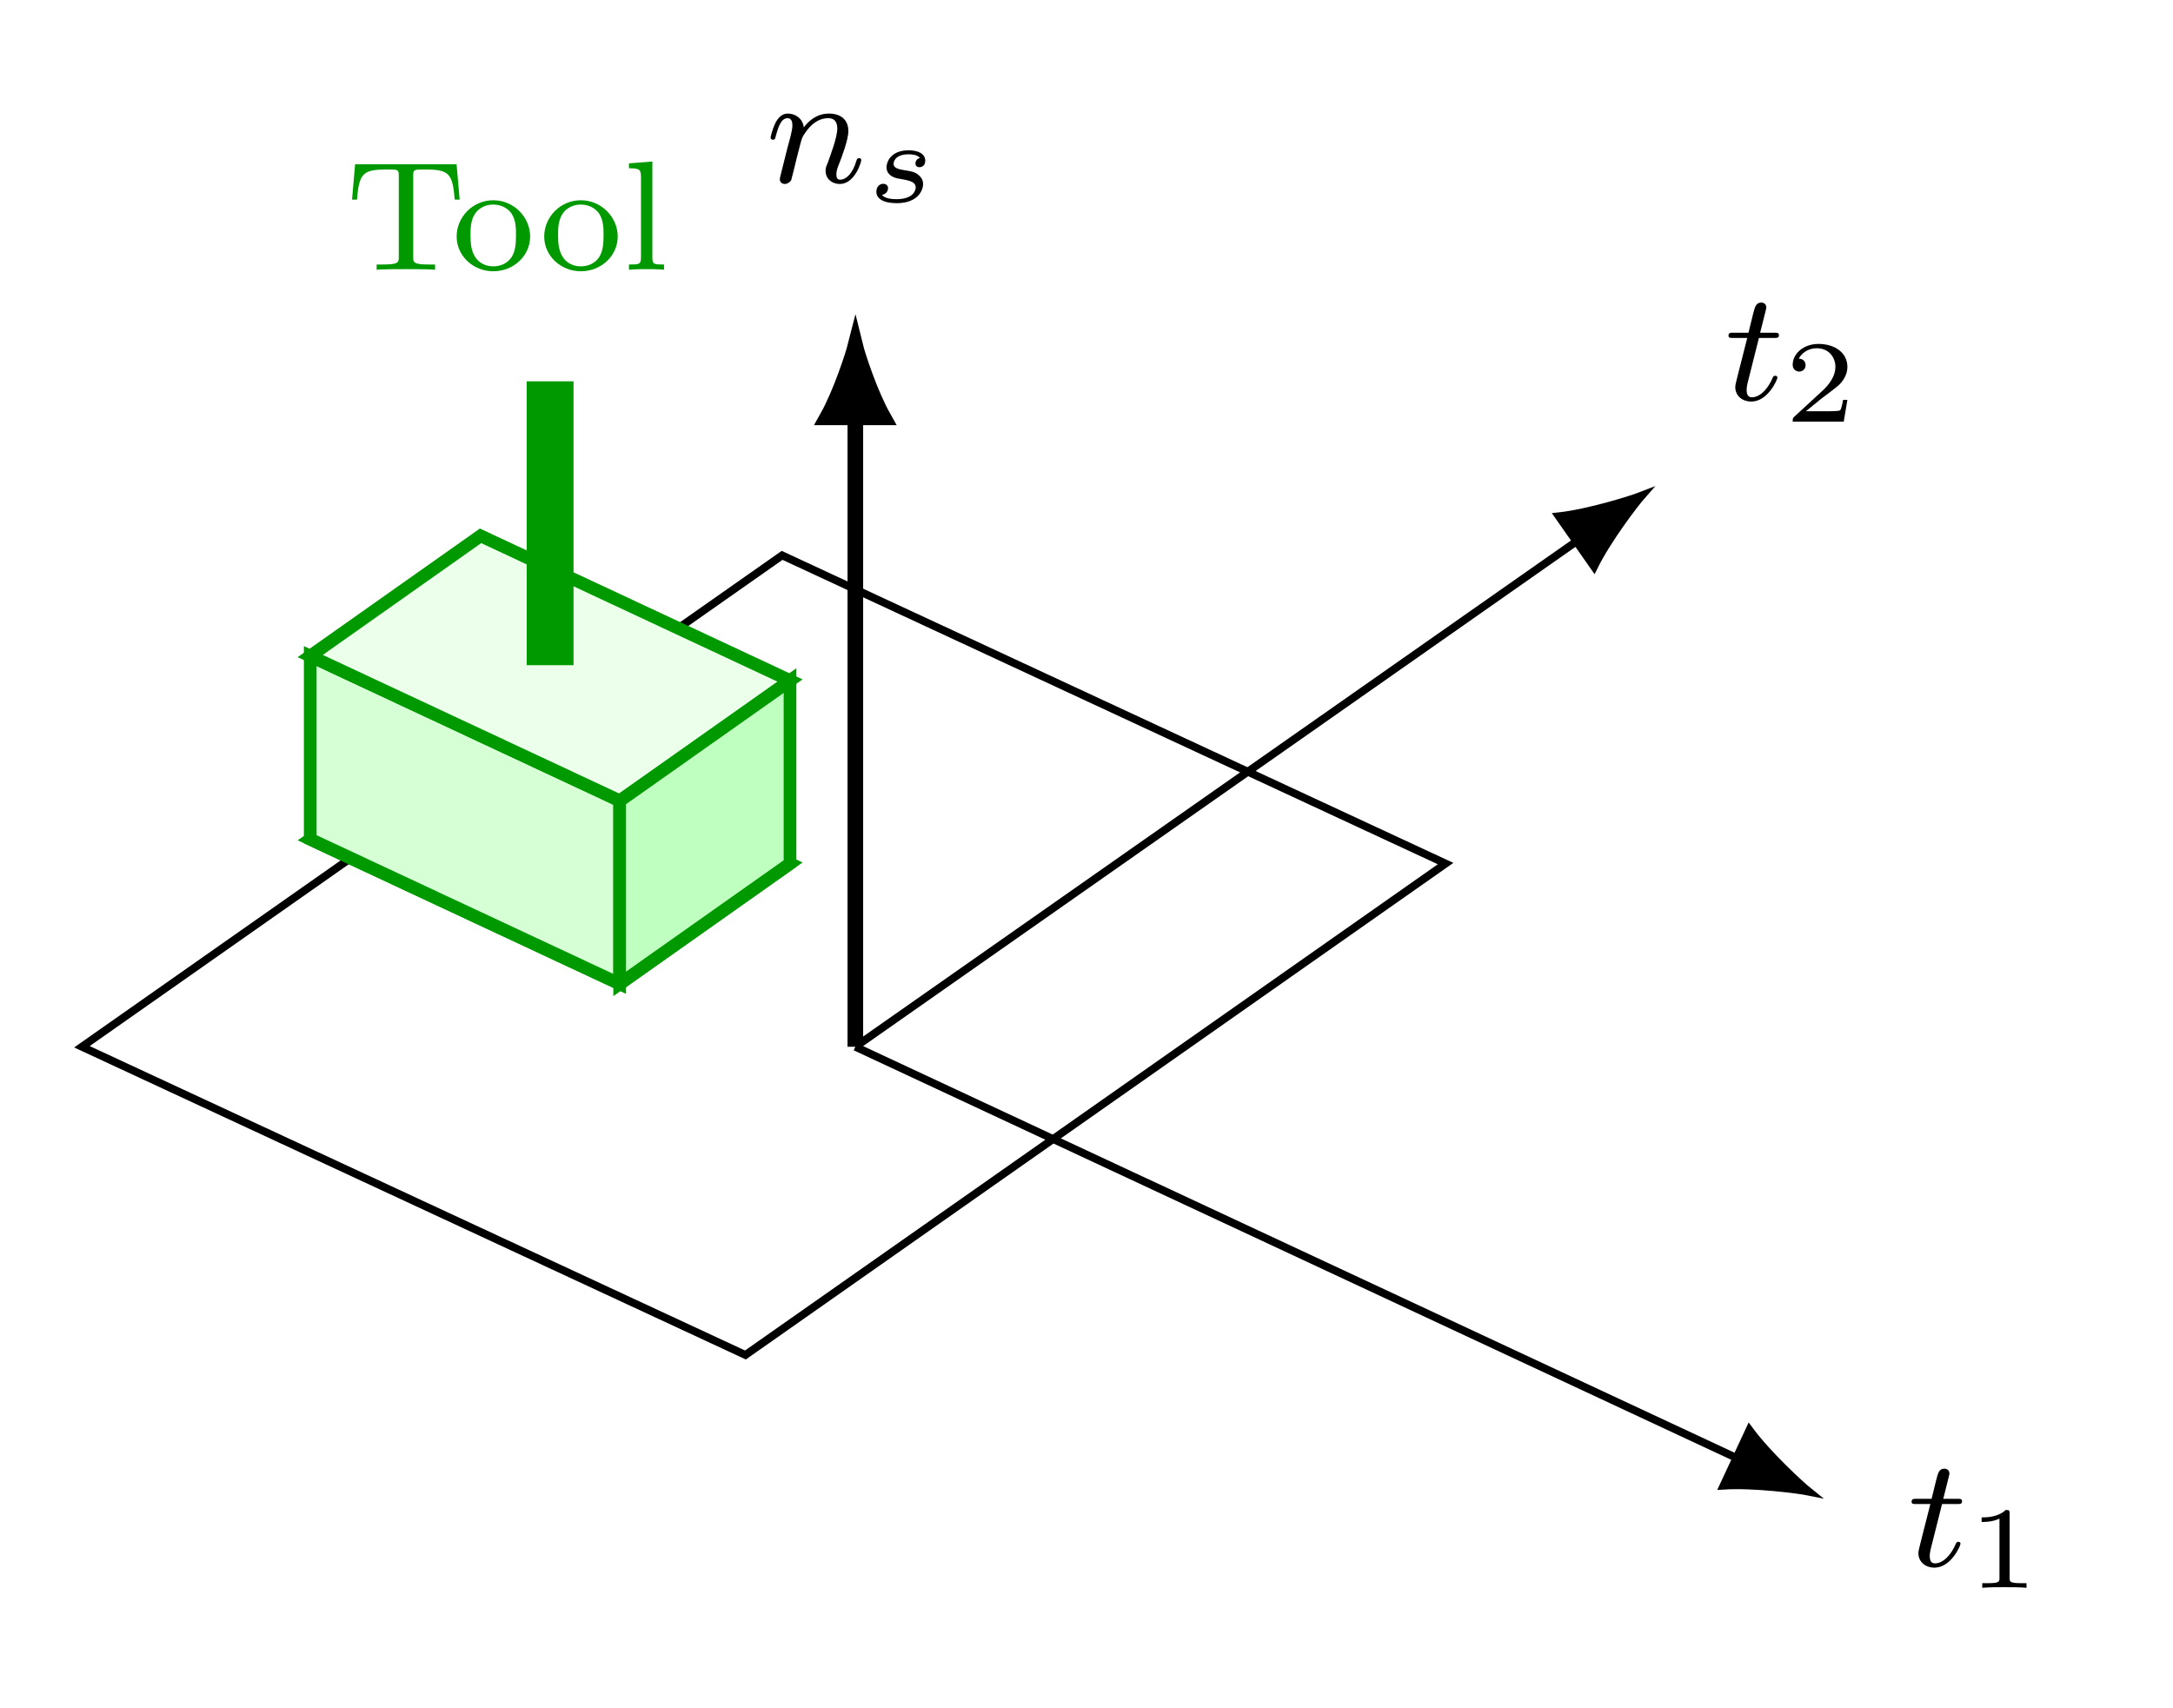
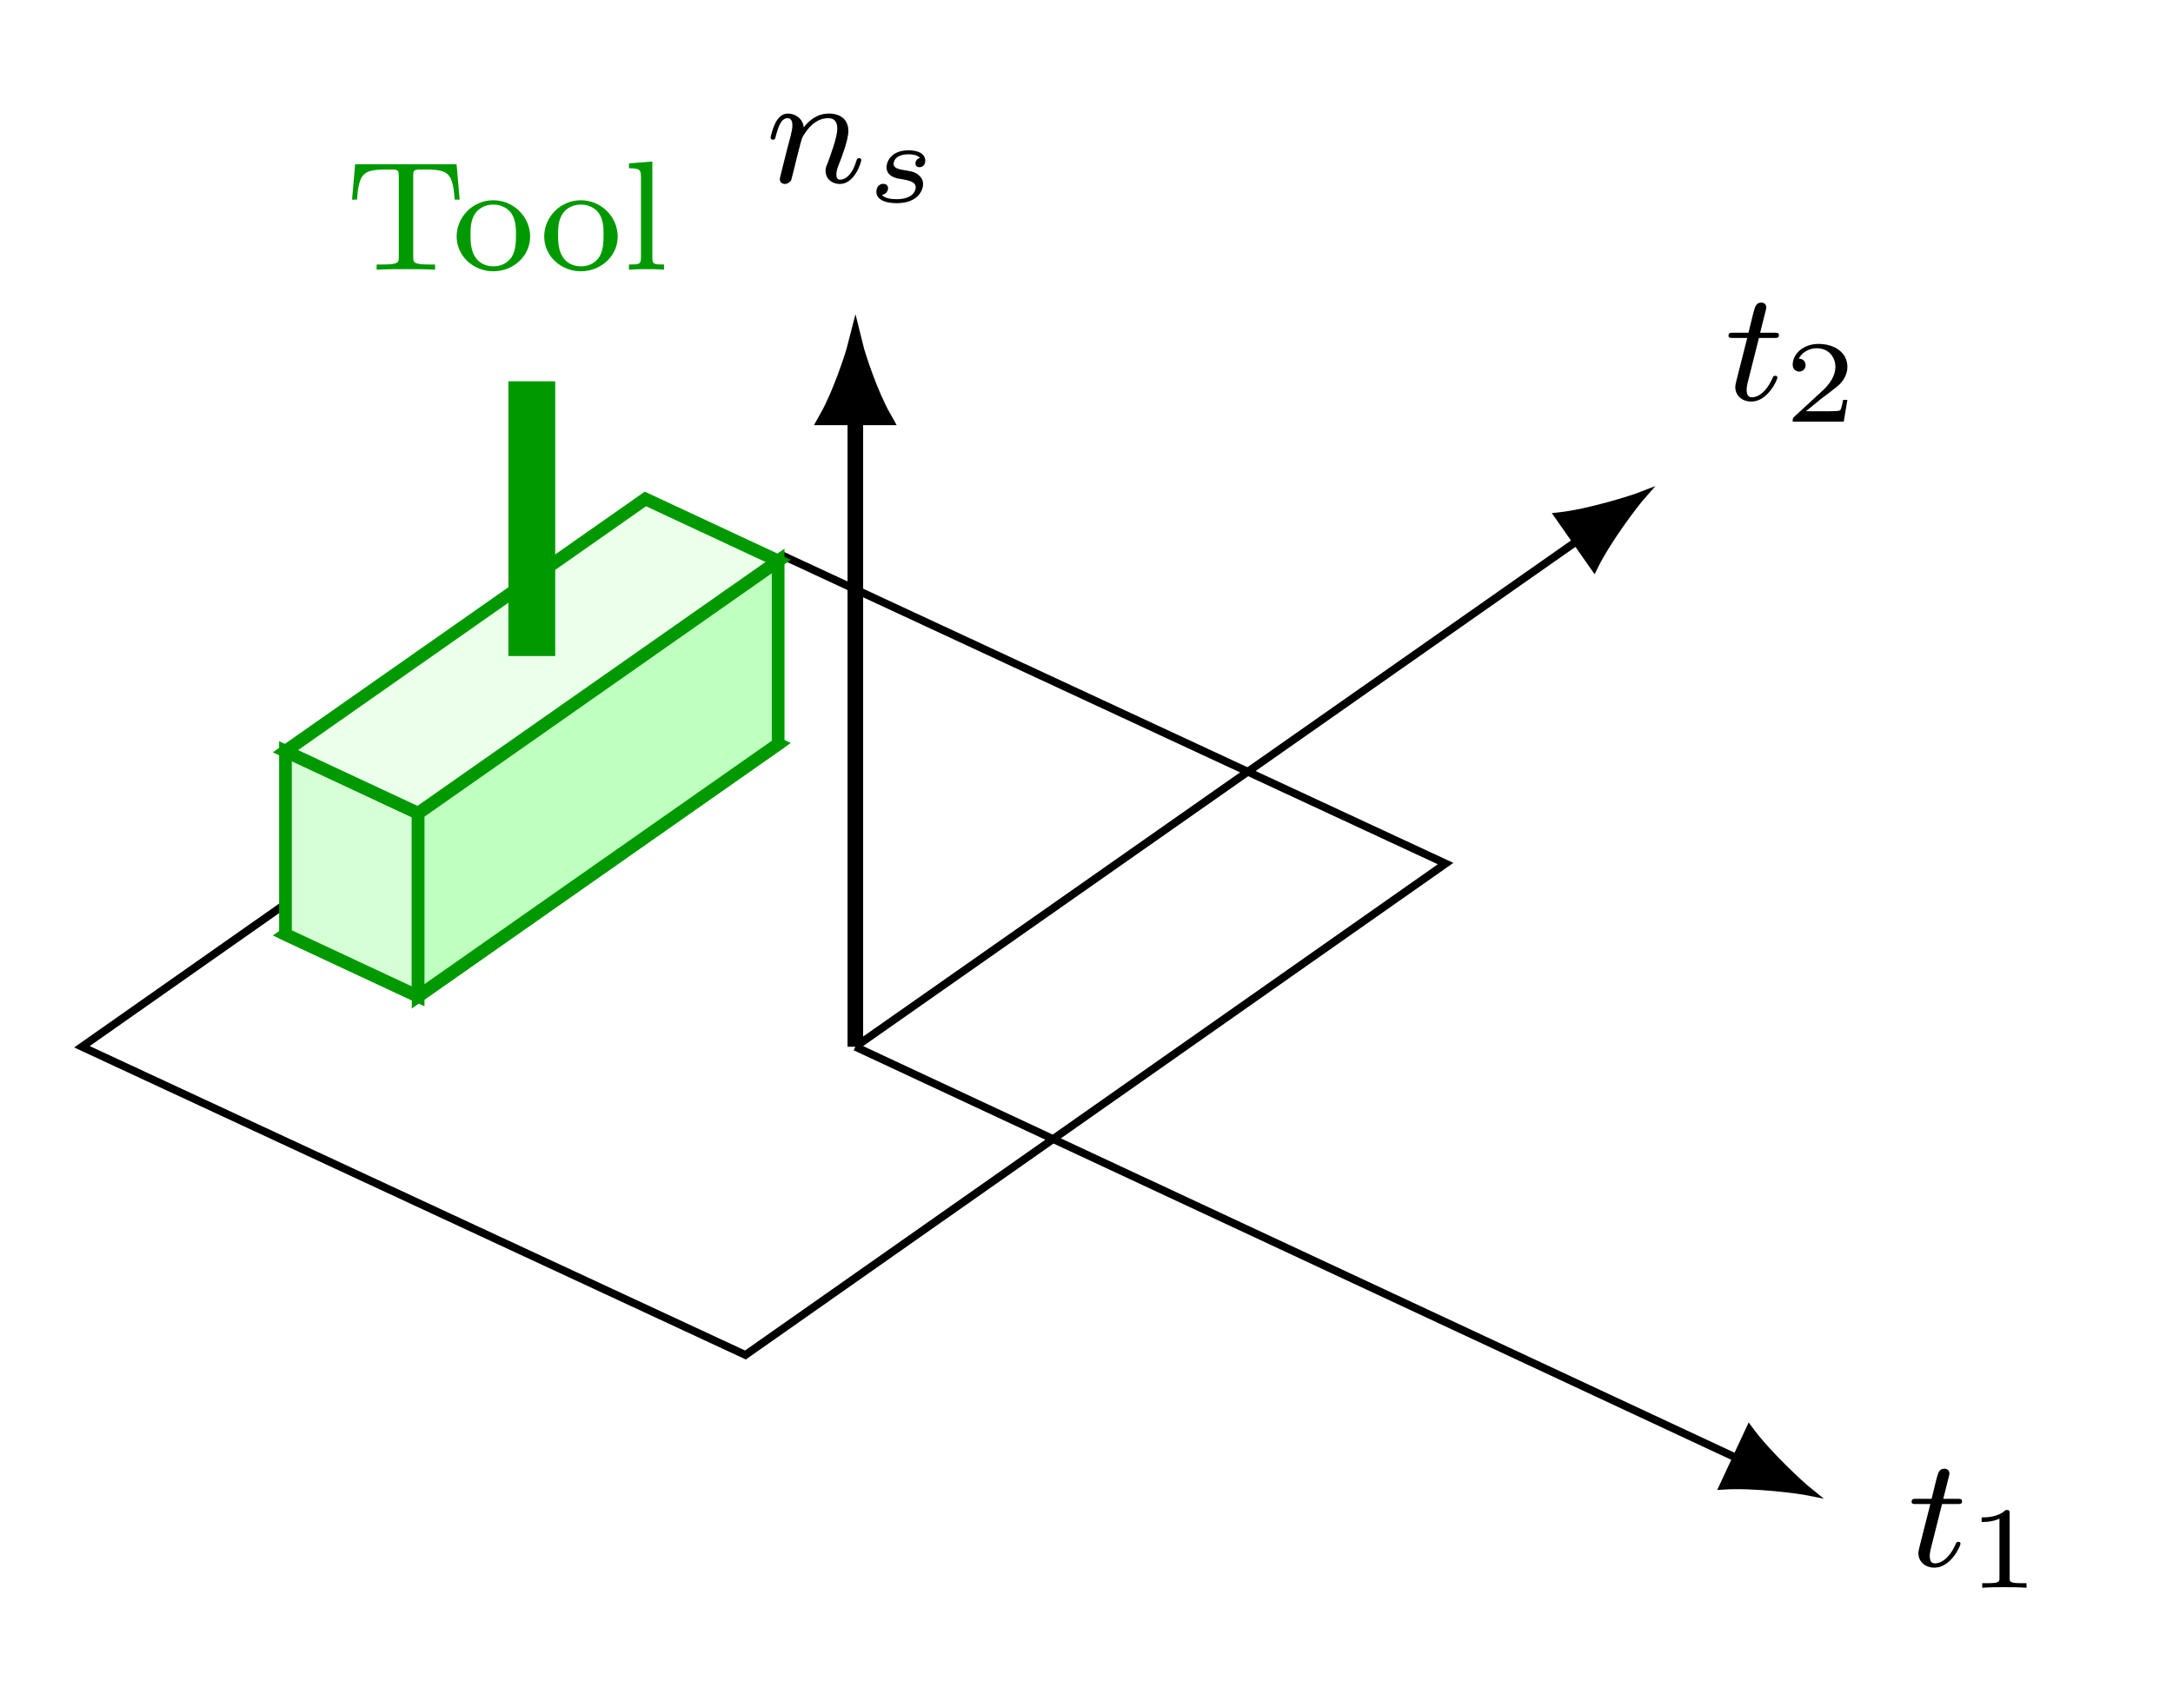
<svg xmlns="http://www.w3.org/2000/svg" xmlns:xlink="http://www.w3.org/1999/xlink" width="110.432" height="86.774" viewBox="0 0 110.432 86.774">
  <defs>
    <g>
      <g id="glyph-0-0">
        <path d="M 5.609 -5.359 L 0.453 -5.359 L 0.297 -3.562 L 0.547 -3.562 C 0.656 -4.891 0.844 -5.094 2.047 -5.094 C 2.203 -5.094 2.453 -5.094 2.516 -5.078 C 2.656 -5.047 2.672 -4.969 2.672 -4.766 L 2.672 -0.656 C 2.672 -0.375 2.672 -0.266 1.844 -0.266 L 1.547 -0.266 L 1.547 0 C 1.844 -0.031 2.688 -0.031 3.031 -0.031 C 3.375 -0.031 4.234 -0.031 4.516 0 L 4.516 -0.266 L 4.219 -0.266 C 3.406 -0.266 3.406 -0.375 3.406 -0.656 L 3.406 -4.766 C 3.406 -4.953 3.406 -5.047 3.562 -5.078 C 3.641 -5.094 3.859 -5.094 4.016 -5.094 C 5.234 -5.094 5.406 -4.891 5.516 -3.562 L 5.766 -3.562 Z M 5.609 -5.359 " />
      </g>
      <g id="glyph-0-1">
        <path d="M 3.969 -1.688 C 3.969 -2.672 3.141 -3.531 2.094 -3.531 C 1.047 -3.531 0.234 -2.672 0.234 -1.688 C 0.234 -0.703 1.078 0.078 2.094 0.078 C 3.125 0.078 3.969 -0.703 3.969 -1.688 Z M 2.094 -0.172 C 1.672 -0.172 1.344 -0.375 1.172 -0.656 C 0.969 -0.969 0.938 -1.359 0.938 -1.766 C 0.938 -2.062 0.938 -2.531 1.188 -2.875 C 1.391 -3.156 1.734 -3.312 2.094 -3.312 C 2.516 -3.312 2.859 -3.109 3.031 -2.844 C 3.25 -2.5 3.25 -2.078 3.25 -1.766 C 3.25 -1.391 3.234 -0.953 3.016 -0.625 C 2.797 -0.312 2.453 -0.172 2.094 -0.172 Z M 2.094 -0.172 " />
      </g>
      <g id="glyph-0-2">
        <path d="M 1.516 -5.5 L 0.328 -5.406 L 0.328 -5.156 C 0.875 -5.156 0.938 -5.094 0.938 -4.703 L 0.938 -0.625 C 0.938 -0.266 0.844 -0.266 0.328 -0.266 L 0.328 0 C 0.641 -0.031 1.078 -0.031 1.219 -0.031 C 1.375 -0.031 1.812 -0.031 2.109 0 L 2.109 -0.266 C 1.609 -0.266 1.516 -0.266 1.516 -0.625 Z M 1.516 -5.5 " />
      </g>
      <g id="glyph-1-0">
        <path d="M 1.75 -3.156 L 2.531 -3.156 C 2.672 -3.156 2.766 -3.156 2.766 -3.297 C 2.766 -3.422 2.672 -3.422 2.531 -3.422 L 1.812 -3.422 L 2.094 -4.547 C 2.125 -4.656 2.125 -4.703 2.125 -4.703 C 2.125 -4.875 2 -4.953 1.875 -4.953 C 1.594 -4.953 1.547 -4.734 1.453 -4.375 L 1.219 -3.422 L 0.453 -3.422 C 0.297 -3.422 0.203 -3.422 0.203 -3.266 C 0.203 -3.156 0.297 -3.156 0.438 -3.156 L 1.156 -3.156 L 0.672 -1.25 C 0.625 -1.047 0.547 -0.781 0.547 -0.672 C 0.547 -0.188 0.938 0.078 1.359 0.078 C 2.203 0.078 2.688 -1.031 2.688 -1.141 C 2.688 -1.219 2.625 -1.234 2.578 -1.234 C 2.484 -1.234 2.484 -1.203 2.422 -1.078 C 2.266 -0.703 1.875 -0.141 1.391 -0.141 C 1.219 -0.141 1.125 -0.25 1.125 -0.516 C 1.125 -0.672 1.156 -0.75 1.172 -0.859 Z M 1.75 -3.156 " />
      </g>
      <g id="glyph-1-1">
        <path d="M 1.578 -1.297 C 1.609 -1.422 1.688 -1.719 1.719 -1.844 C 1.828 -2.266 1.828 -2.281 2 -2.531 C 2.266 -2.922 2.641 -3.266 3.172 -3.266 C 3.453 -3.266 3.625 -3.109 3.625 -2.734 C 3.625 -2.297 3.281 -1.391 3.141 -1 C 3.031 -0.75 3.031 -0.703 3.031 -0.594 C 3.031 -0.141 3.406 0.078 3.75 0.078 C 4.516 0.078 4.844 -1.031 4.844 -1.141 C 4.844 -1.219 4.781 -1.234 4.734 -1.234 C 4.641 -1.234 4.625 -1.188 4.594 -1.094 C 4.406 -0.453 4.078 -0.141 3.766 -0.141 C 3.641 -0.141 3.578 -0.219 3.578 -0.406 C 3.578 -0.594 3.641 -0.766 3.719 -0.953 C 3.844 -1.266 4.188 -2.172 4.188 -2.609 C 4.188 -3.203 3.781 -3.5 3.203 -3.5 C 2.562 -3.5 2.156 -3.109 1.922 -2.797 C 1.875 -3.234 1.516 -3.5 1.109 -3.5 C 0.828 -3.5 0.641 -3.312 0.5 -3.062 C 0.312 -2.688 0.234 -2.297 0.234 -2.281 C 0.234 -2.203 0.297 -2.172 0.359 -2.172 C 0.453 -2.172 0.469 -2.203 0.516 -2.422 C 0.625 -2.797 0.766 -3.266 1.094 -3.266 C 1.297 -3.266 1.344 -3.078 1.344 -2.906 C 1.344 -2.75 1.312 -2.609 1.25 -2.344 C 1.234 -2.281 1.109 -1.812 1.078 -1.703 L 0.781 -0.516 C 0.75 -0.391 0.703 -0.203 0.703 -0.172 C 0.703 0.016 0.859 0.078 0.953 0.078 C 1.094 0.078 1.219 -0.016 1.281 -0.109 C 1.297 -0.156 1.359 -0.422 1.406 -0.594 Z M 1.578 -1.297 " />
      </g>
      <g id="glyph-2-0">
        <path d="M 2.141 -3.781 C 2.141 -3.953 2.109 -3.953 1.938 -3.953 C 1.547 -3.578 0.938 -3.578 0.719 -3.578 L 0.719 -3.344 C 0.875 -3.344 1.266 -3.344 1.625 -3.516 L 1.625 -0.5 C 1.625 -0.312 1.625 -0.234 1.016 -0.234 L 0.75 -0.234 L 0.75 0 C 1.078 -0.031 1.547 -0.031 1.875 -0.031 C 2.219 -0.031 2.672 -0.031 3 0 L 3 -0.234 L 2.75 -0.234 C 2.141 -0.234 2.141 -0.312 2.141 -0.5 Z M 2.141 -3.781 " />
      </g>
      <g id="glyph-2-1">
        <path d="M 3.203 -1.109 L 2.984 -1.109 C 2.969 -1.031 2.906 -0.641 2.828 -0.578 C 2.781 -0.531 2.297 -0.531 2.219 -0.531 L 1.094 -0.531 L 1.859 -1.156 C 2.062 -1.312 2.594 -1.703 2.781 -1.875 C 2.953 -2.047 3.203 -2.359 3.203 -2.781 C 3.203 -3.531 2.531 -3.953 1.734 -3.953 C 0.969 -3.953 0.422 -3.453 0.422 -2.891 C 0.422 -2.594 0.688 -2.547 0.75 -2.547 C 0.906 -2.547 1.078 -2.656 1.078 -2.875 C 1.078 -3 1 -3.203 0.734 -3.203 C 0.875 -3.5 1.234 -3.734 1.641 -3.734 C 2.266 -3.734 2.594 -3.266 2.594 -2.781 C 2.594 -2.359 2.328 -1.922 1.906 -1.547 L 0.5 -0.25 C 0.438 -0.188 0.422 -0.188 0.422 0 L 3.016 0 Z M 3.203 -1.109 " />
      </g>
      <g id="glyph-3-0">
        <path d="M 2.719 -2.234 C 2.547 -2.203 2.484 -2.047 2.484 -1.953 C 2.484 -1.859 2.547 -1.766 2.688 -1.766 C 2.812 -1.766 2.984 -1.844 2.984 -2.094 C 2.984 -2.5 2.531 -2.625 2.141 -2.625 C 1.234 -2.625 1.016 -2.031 1.016 -1.766 C 1.016 -1.281 1.562 -1.188 1.719 -1.172 C 2.156 -1.094 2.5 -1.031 2.5 -0.734 C 2.5 -0.609 2.406 -0.391 2.188 -0.281 C 1.953 -0.156 1.703 -0.141 1.531 -0.141 C 1.328 -0.141 0.953 -0.156 0.781 -0.359 C 0.984 -0.391 1.094 -0.547 1.094 -0.703 C 1.094 -0.828 1 -0.922 0.844 -0.922 C 0.688 -0.922 0.5 -0.797 0.5 -0.516 C 0.5 -0.188 0.828 0.062 1.531 0.062 C 2.641 0.062 2.875 -0.625 2.875 -0.906 C 2.875 -1.094 2.797 -1.234 2.656 -1.359 C 2.469 -1.531 2.25 -1.562 1.953 -1.609 C 1.672 -1.656 1.375 -1.703 1.375 -1.938 C 1.375 -1.953 1.375 -2.422 2.141 -2.422 C 2.281 -2.422 2.578 -2.406 2.719 -2.234 Z M 2.719 -2.234 " />
      </g>
    </g>
  </defs>
  <path fill="none" stroke-width="0.399" stroke-linecap="butt" stroke-linejoin="miter" stroke="rgb(0%, 0%, 0%)" stroke-opacity="1" stroke-miterlimit="10" d="M -39.506 -0.001 L -5.613 -15.745 L 30.152 9.356 L -3.74 25.1 Z M -39.506 -0.001 " transform="matrix(0.994883, 0, 0, -0.994883, 43.46743, 53.19456)" />
-   <path fill-rule="nonzero" fill="rgb(92%, 100%, 92%)" fill-opacity="1" stroke-width="0.648" stroke-linecap="butt" stroke-linejoin="miter" stroke="rgb(0%, 59.999%, 0%)" stroke-opacity="1" stroke-miterlimit="10" d="M -27.844 10.6 L -12.037 3.211 L -3.336 9.356 L -19.144 16.745 Z M -27.844 10.6 " transform="matrix(0.994883, 0, 0, -0.994883, 43.46743, 53.19456)" />
-   <path fill-rule="nonzero" fill="rgb(84%, 100%, 84%)" fill-opacity="1" stroke-width="0.648" stroke-linecap="butt" stroke-linejoin="miter" stroke="rgb(0%, 59.999%, 0%)" stroke-opacity="1" stroke-miterlimit="10" d="M -27.844 10.6 L -12.037 3.211 L -12.037 12.567 L -27.844 19.957 Z M -27.844 10.6 " transform="matrix(0.994883, 0, 0, -0.994883, 43.46743, 53.19456)" />
-   <path fill-rule="nonzero" fill="rgb(75%, 100%, 75%)" fill-opacity="1" stroke-width="0.648" stroke-linecap="butt" stroke-linejoin="miter" stroke="rgb(0%, 59.999%, 0%)" stroke-opacity="1" stroke-miterlimit="10" d="M -12.037 3.211 L -3.336 9.356 L -3.336 18.708 L -12.037 12.567 Z M -12.037 3.211 " transform="matrix(0.994883, 0, 0, -0.994883, 43.46743, 53.19456)" />
-   <path fill-rule="nonzero" fill="rgb(92%, 100%, 92%)" fill-opacity="1" stroke-width="0.648" stroke-linecap="butt" stroke-linejoin="miter" stroke="rgb(0%, 59.999%, 0%)" stroke-opacity="1" stroke-miterlimit="10" d="M -27.844 19.957 L -12.037 12.567 L -3.336 18.708 L -19.144 26.098 Z M -27.844 19.957 " transform="matrix(0.994883, 0, 0, -0.994883, 43.46743, 53.19456)" />
-   <path fill="none" stroke-width="2.391" stroke-linecap="butt" stroke-linejoin="miter" stroke="rgb(0%, 59.999%, 0%)" stroke-opacity="1" stroke-miterlimit="10" d="M -15.59 19.49 L -15.59 33.99 " transform="matrix(0.994883, 0, 0, -0.994883, 43.46743, 53.19456)" />
+   <path fill-rule="nonzero" fill="rgb(92%, 100%, 92%)" fill-opacity="1" stroke-width="0.648" stroke-linecap="butt" stroke-linejoin="miter" stroke="rgb(0%, 59.999%, 0%)" stroke-opacity="1" stroke-miterlimit="10" d="M -29.109 5.74 L -22.332 2.575 L -3.941 15.461 L -10.722 18.63 Z M -29.109 5.74 " transform="matrix(0.994883, 0, 0, -0.994883, 43.46743, 53.19456)" />
+   <path fill-rule="nonzero" fill="rgb(84%, 100%, 84%)" fill-opacity="1" stroke-width="0.648" stroke-linecap="butt" stroke-linejoin="miter" stroke="rgb(0%, 59.999%, 0%)" stroke-opacity="1" stroke-miterlimit="10" d="M -29.109 5.74 L -22.332 2.575 L -22.332 11.931 L -29.109 15.096 Z M -29.109 5.74 " transform="matrix(0.994883, 0, 0, -0.994883, 43.46743, 53.19456)" />
+   <path fill-rule="nonzero" fill="rgb(75%, 100%, 75%)" fill-opacity="1" stroke-width="0.648" stroke-linecap="butt" stroke-linejoin="miter" stroke="rgb(0%, 59.999%, 0%)" stroke-opacity="1" stroke-miterlimit="10" d="M -22.332 2.575 L -3.941 15.461 L -3.941 24.818 L -22.332 11.931 Z M -22.332 2.575 " transform="matrix(0.994883, 0, 0, -0.994883, 43.46743, 53.19456)" />
+   <path fill-rule="nonzero" fill="rgb(92%, 100%, 92%)" fill-opacity="1" stroke-width="0.648" stroke-linecap="butt" stroke-linejoin="miter" stroke="rgb(0%, 59.999%, 0%)" stroke-opacity="1" stroke-miterlimit="10" d="M -29.109 15.096 L -22.332 11.931 L -3.941 24.818 L -10.722 27.982 Z M -29.109 15.096 " transform="matrix(0.994883, 0, 0, -0.994883, 43.46743, 53.19456)" />
+   <path fill="none" stroke-width="2.391" stroke-linecap="butt" stroke-linejoin="miter" stroke="rgb(0%, 59.999%, 0%)" stroke-opacity="1" stroke-miterlimit="10" d="M -16.525 19.957 L -16.525 33.99 " transform="matrix(0.994883, 0, 0, -0.994883, 43.46743, 53.19456)" />
  <g fill="rgb(0%, 59.999%, 0%)" fill-opacity="1">
    <use xlink:href="#glyph-0-0" x="17.594" y="13.708" />
  </g>
  <g fill="rgb(0%, 59.999%, 0%)" fill-opacity="1">
    <use xlink:href="#glyph-0-1" x="22.973" y="13.708" />
  </g>
  <g fill="rgb(0%, 59.999%, 0%)" fill-opacity="1">
    <use xlink:href="#glyph-0-1" x="27.423" y="13.708" />
    <use xlink:href="#glyph-0-2" x="31.636" y="13.708" />
  </g>
  <path fill="none" stroke-width="0.399" stroke-linecap="butt" stroke-linejoin="miter" stroke="rgb(0%, 0%, 0%)" stroke-opacity="1" stroke-miterlimit="10" d="M 0.001 -0.001 L 45.009 -21.003 " transform="matrix(0.994883, 0, 0, -0.994883, 43.46743, 53.19456)" />
  <path fill-rule="nonzero" fill="rgb(0%, 0%, 0%)" fill-opacity="1" stroke-width="0.399" stroke-linecap="butt" stroke-linejoin="miter" stroke="rgb(0%, 0%, 0%)" stroke-opacity="1" stroke-miterlimit="10" d="M 4.08 -0 C 3.58 0.122 1.377 0.814 -0.001 1.567 L 0 -1.565 C 1.379 -0.814 3.581 -0.12 4.08 -0 Z M 4.08 -0 " transform="matrix(0.901563, 0.420636, 0.420636, -0.901563, 88.24787, 74.08857)" />
  <g fill="rgb(0%, 0%, 0%)" fill-opacity="1">
    <use xlink:href="#glyph-1-0" x="96.945" y="79.59" />
  </g>
  <g fill="rgb(0%, 0%, 0%)" fill-opacity="1">
    <use xlink:href="#glyph-2-0" x="99.988" y="80.691" />
  </g>
  <path fill="none" stroke-width="0.399" stroke-linecap="butt" stroke-linejoin="miter" stroke="rgb(0%, 0%, 0%)" stroke-opacity="1" stroke-miterlimit="10" d="M 0.001 -0.001 L 36.834 25.811 " transform="matrix(0.994883, 0, 0, -0.994883, 43.46743, 53.19456)" />
  <path fill-rule="nonzero" fill="rgb(0%, 0%, 0%)" fill-opacity="1" stroke-width="0.399" stroke-linecap="butt" stroke-linejoin="miter" stroke="rgb(0%, 0%, 0%)" stroke-opacity="1" stroke-miterlimit="10" d="M 4.083 0.001 C 3.579 0.124 1.378 0.813 0.002 1.567 L 0.001 -1.568 C 1.379 -0.813 3.58 -0.121 4.083 0.001 Z M 4.083 0.001 " transform="matrix(0.814729, -0.570933, -0.570933, -0.814729, 80.1115, 27.5157)" />
  <g fill="rgb(0%, 0%, 0%)" fill-opacity="1">
    <use xlink:href="#glyph-1-0" x="87.639" y="20.33" />
  </g>
  <g fill="rgb(0%, 0%, 0%)" fill-opacity="1">
    <use xlink:href="#glyph-2-1" x="90.682" y="21.431" />
  </g>
  <path fill="none" stroke-width="0.797" stroke-linecap="butt" stroke-linejoin="miter" stroke="rgb(0%, 0%, 0%)" stroke-opacity="1" stroke-miterlimit="10" d="M 0.001 -0.001 L 0.001 32.148 " transform="matrix(0.994883, 0, 0, -0.994883, 43.46743, 53.19456)" />
  <path fill-rule="nonzero" fill="rgb(0%, 0%, 0%)" fill-opacity="1" stroke-width="0.797" stroke-linecap="butt" stroke-linejoin="miter" stroke="rgb(0%, 0%, 0%)" stroke-opacity="1" stroke-miterlimit="10" d="M 3.629 -0.001 C 3.181 0.113 1.222 0.745 0.001 1.432 L 0.001 -1.431 C 1.222 -0.743 3.181 -0.111 3.629 -0.001 Z M 3.629 -0.001 " transform="matrix(0, -0.994883, -0.994883, 0, 43.46743, 21.21203)" />
  <g fill="rgb(0%, 0%, 0%)" fill-opacity="1">
    <use xlink:href="#glyph-1-1" x="38.926" y="9.272" />
  </g>
  <g fill="rgb(0%, 0%, 0%)" fill-opacity="1">
    <use xlink:href="#glyph-3-0" x="44.037" y="10.263" />
  </g>
</svg>
